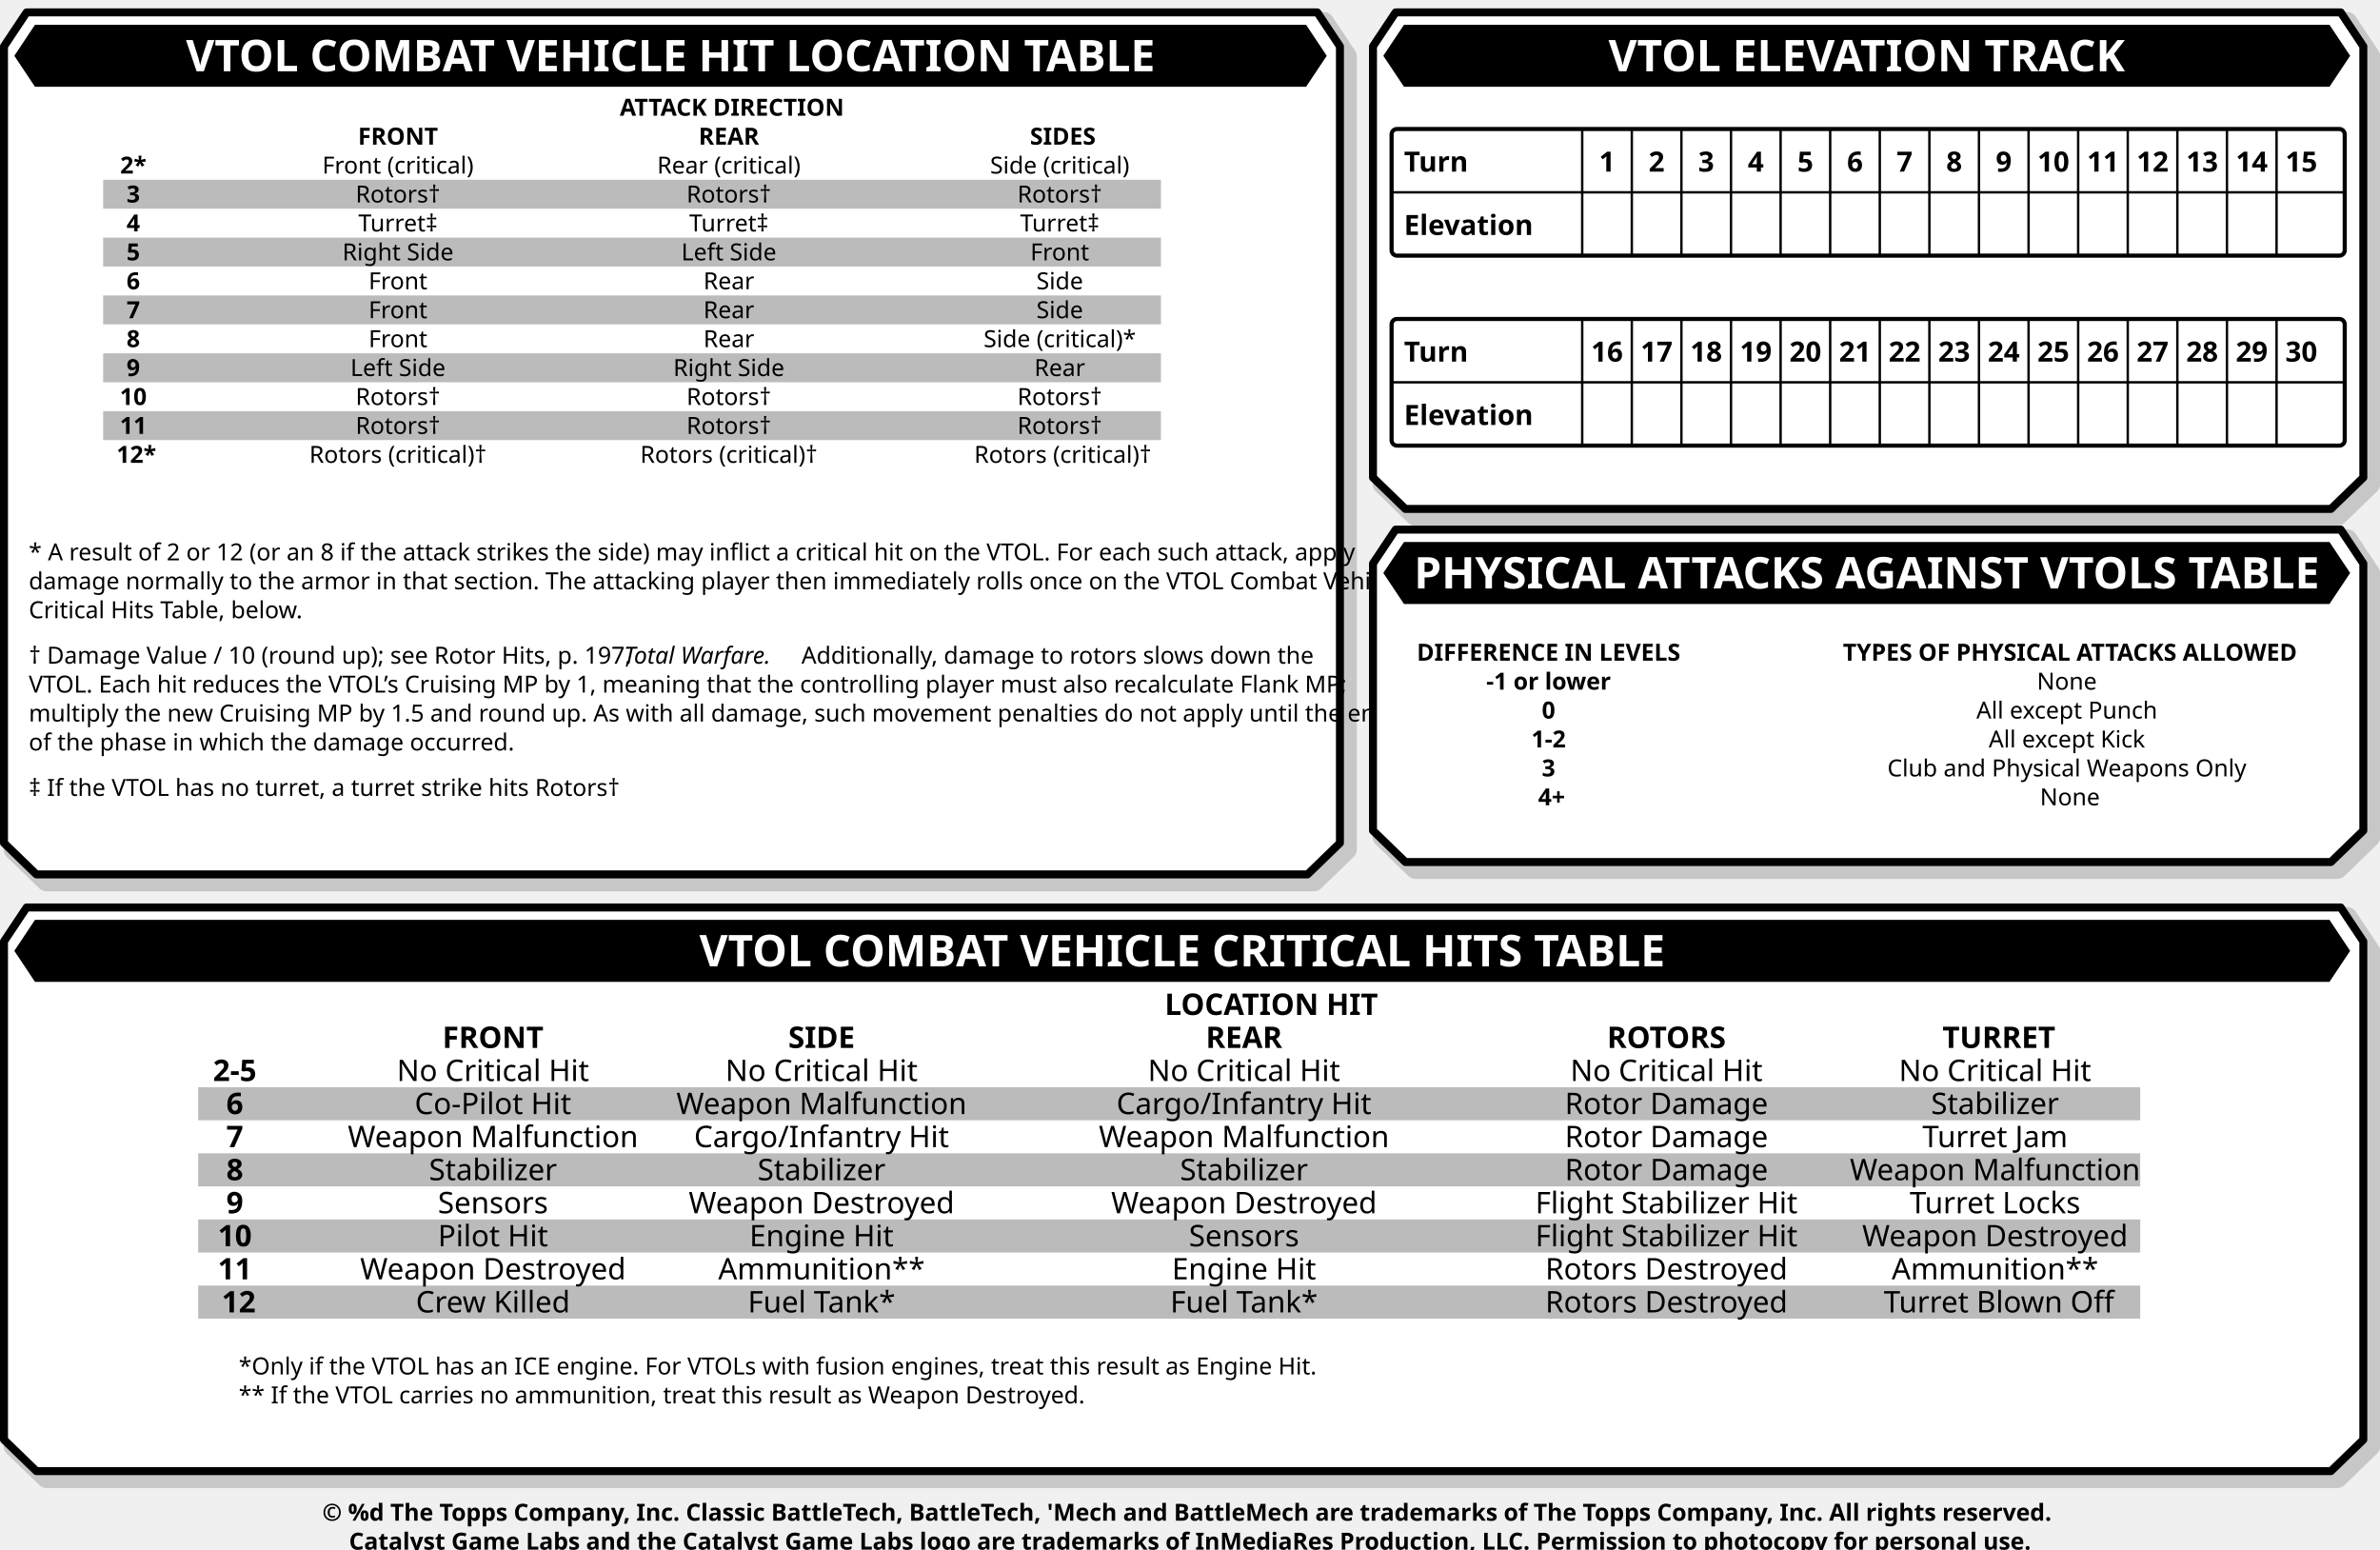
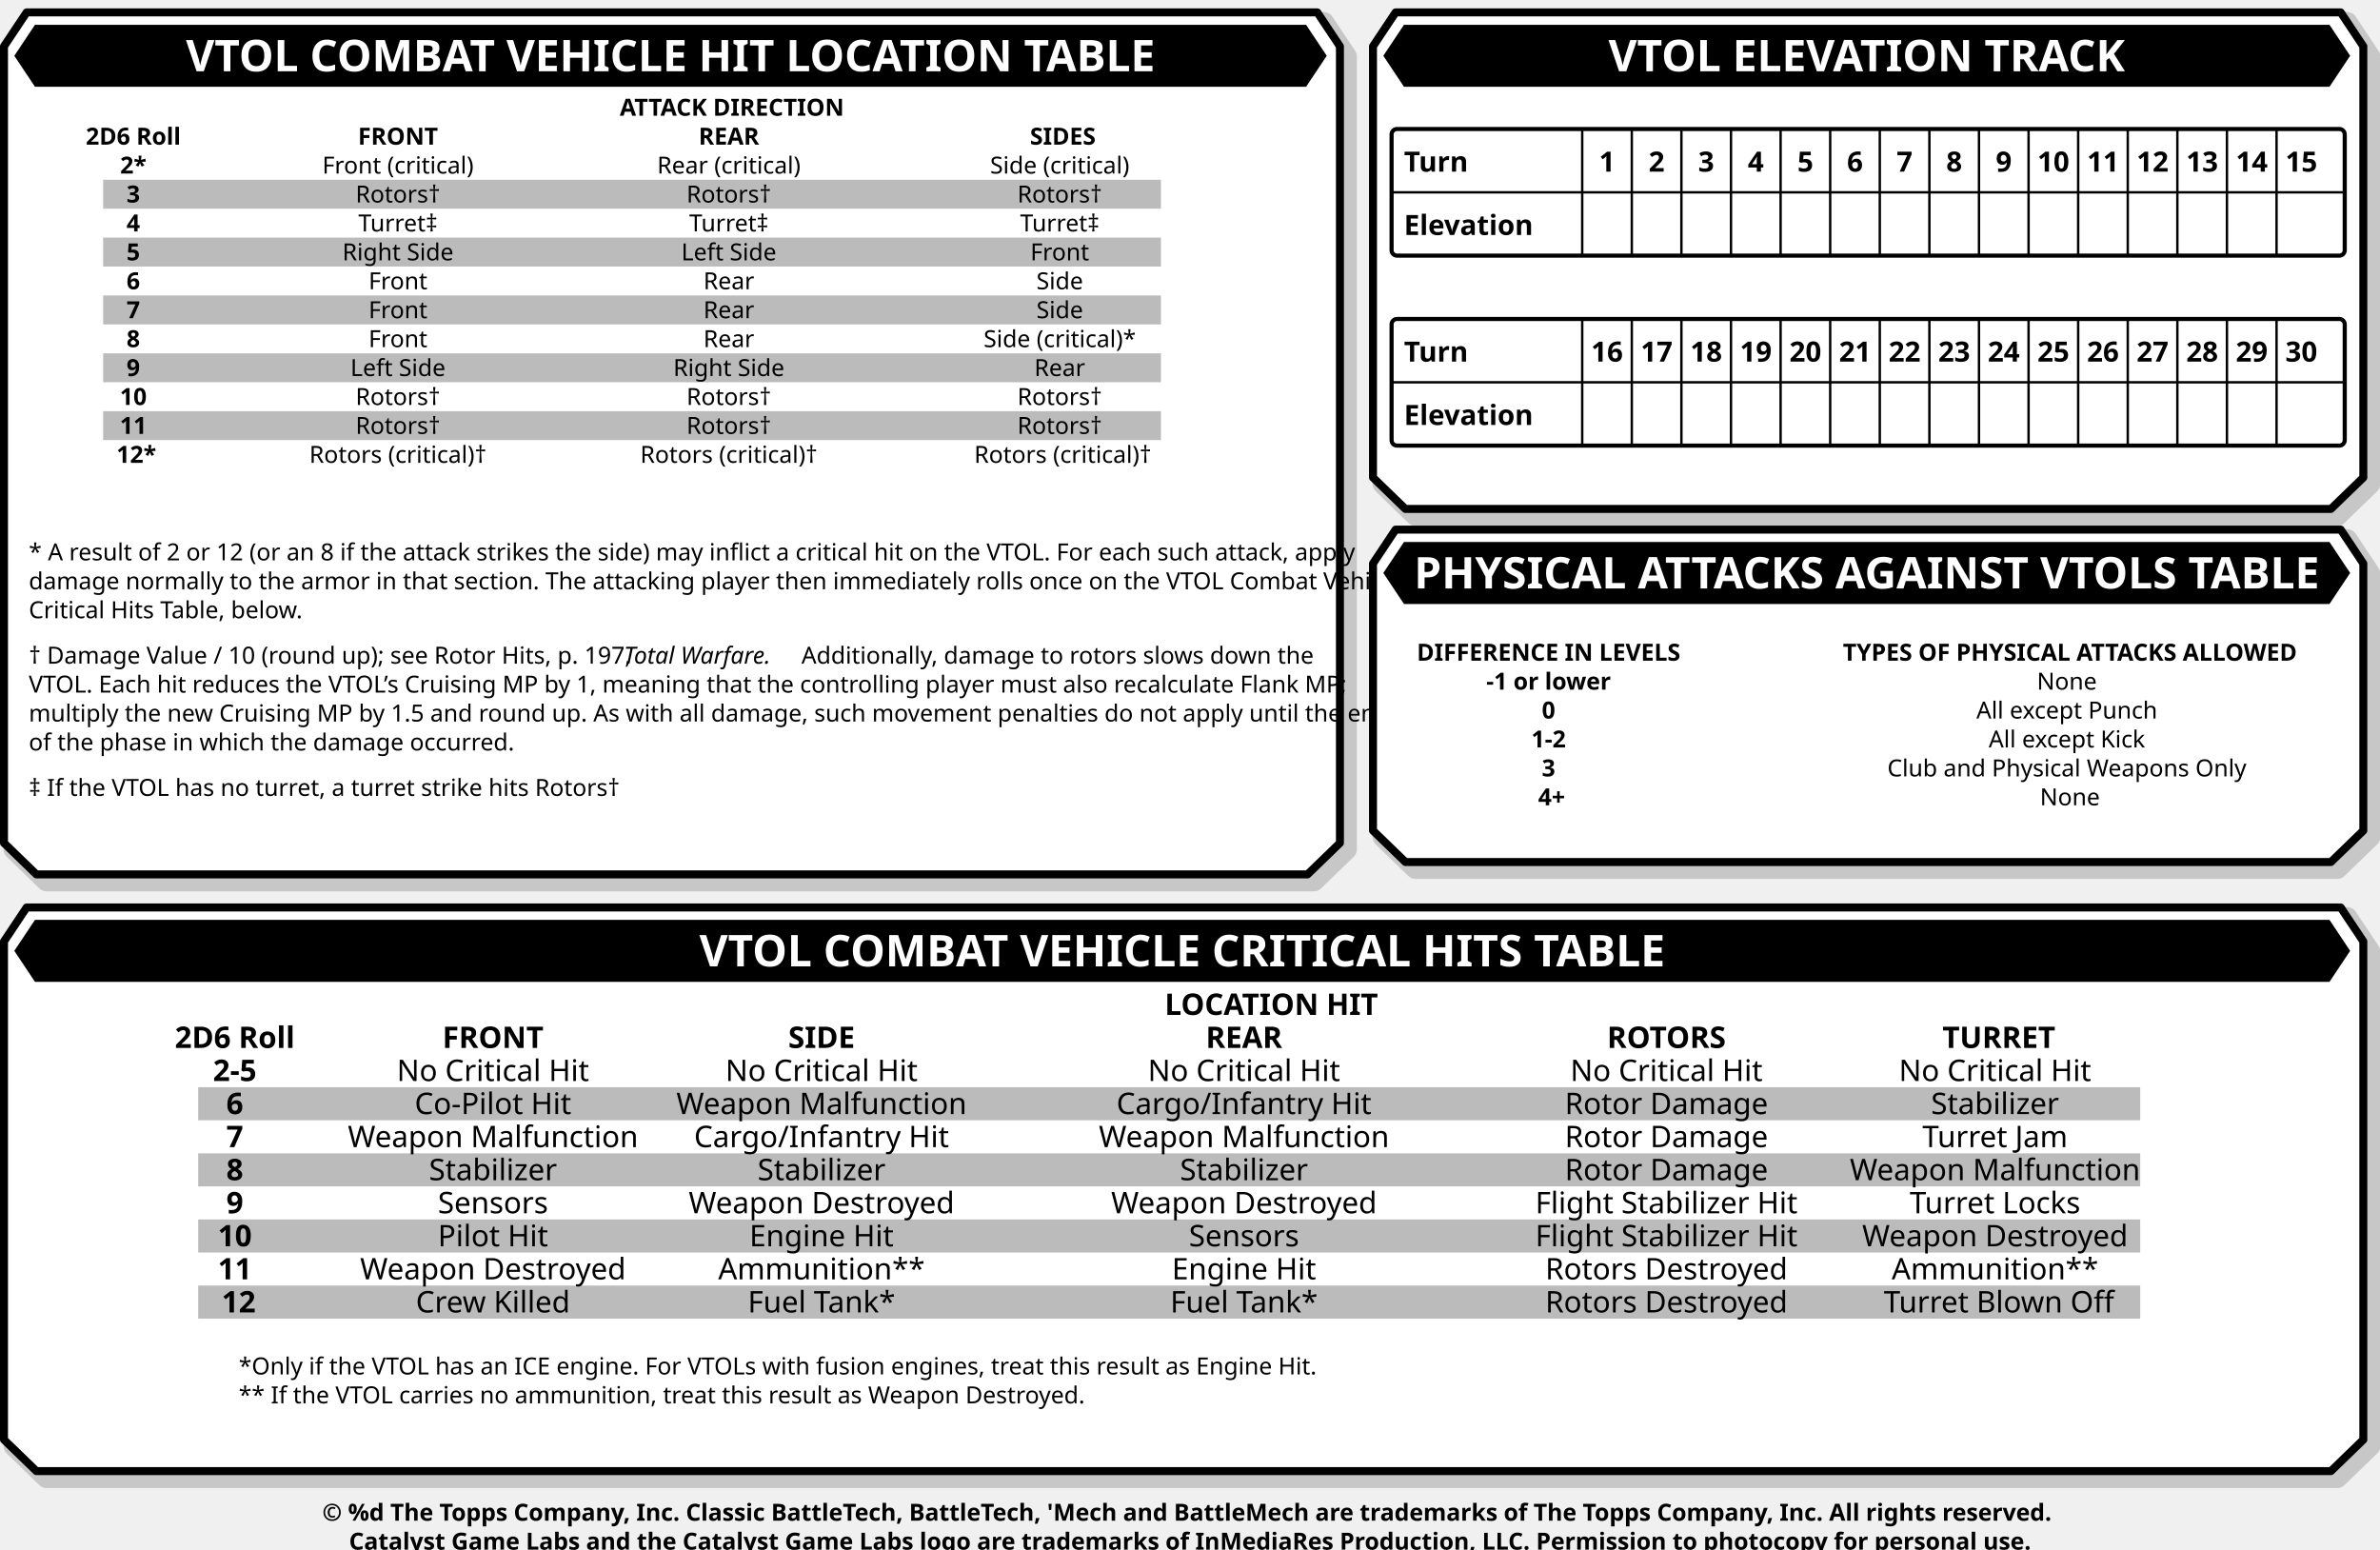
<svg xmlns="http://www.w3.org/2000/svg" contentScriptType="text/ecmascript" width="576.0" zoomAndPan="magnify" contentStyleType="text/css" height="375.0" preserveAspectRatio="xMidYMid meet" version="1.0" id="svg171">
  <defs id="defs171" />
  <g style="mml-color-elements:" id="rs_template">
    <text font-size="5.7px" transform="translate (288.0 375.0)" fill="#000000" text-anchor="middle" font-family="Eurostile" id="footer" font-weight="bold">
      <tspan lengthAdjust="spacingAndGlyphs" x="0.0" id="tspanCopyright" y="-7.000" textLength="547.200">© %d The Topps Company, Inc. Classic BattleTech, BattleTech, 'Mech and BattleMech are trademarks of The Topps Company, Inc. All rights reserved.</tspan>
      <tspan lengthAdjust="spacingAndGlyphs" x="0.0" y="0" textLength="518.400" id="tspan1">Catalyst Game Labs and the Catalyst Game Labs logo are trademarks of InMediaRes Production, LLC. Permission to photocopy for personal use.</tspan>
    </text>
    <g transform="translate(0.966,3)" id="g62">
      <g id="g4">
        <path fill="#ffffff" d="M 2.5,10.714 7.975,2.5 h 311.37 l 5.475,8.214 0,191.786 -7.845,7.6 H 10.345 L 2.5,202.5 Z" stroke-width="5.2" stroke-linejoin="round" stroke="#c7c7c7" id="path1" />
        <path fill="#ffffff" d="M 0,8.214 5.475,0 h 312.37 l 5.475,8.214 0,192.786 -7.845,7.6 H 7.845 L 0,201 Z" stroke-width="1.932" stroke-linejoin="round" stroke="#000000" id="path2" />
        <g transform="translate(2.5,3)" id="g3">
          <path fill="#000000" d="M 0,7.5 4.999,0 h 307.63 l 4.999,7.5 -4.999,7.5 H 4.999 Z" id="path3" />
          <text x="158.814" y="11.25" fill="#ffffff" text-anchor="middle" style="font-style:normal;font-weight:bold;font-size:10.6px;font-family:Eurostile" textLength="180.295" lengthAdjust="spacingAndGlyphs" id="text3">VTOL COMBAT VEHICLE HIT LOCATION TABLE</text>
        </g>
      </g>
      <g id="shade1" style="fill:#bbbbbb" class="tableshading" transform="translate(0,-3)">
        <rect id="rect155" width="256" height="7" x="24" y="43.5" />
        <rect id="rect156" width="256" height="7" x="24" y="57.5" />
        <rect id="rect157" width="256" height="7" x="24" y="71.5" />
        <rect id="rect158" width="256" height="7" x="24" y="85.5" />
        <rect id="rect159" width="256" height="7" x="24" y="99.5" />
      </g>
      <text fill="#000000" x="176.176" y="25" style="font-style:normal;font-weight:bold;font-size:5.7px;font-family:Eurostile" text-anchor="middle" id="text4">ATTACK DIRECTION</text>
      <g transform="translate(0,32)" id="g50">
        <text text-anchor="middle" style="font-style:normal;font-weight:bold;font-size:5.7px;font-family:Eurostile" id="text6">
+           <tspan x="32.032" y="0" id="tspan4">2D6 Roll</tspan>
          <tspan x="96.096" y="0" id="tspan4">FRONT</tspan>
          <tspan x="176.176" y="0" id="tspan5">REAR</tspan>
          <tspan x="256.256" y="0" id="tspan6">SIDES</tspan>
        </text>
        <text text-anchor="middle" style="font-style:normal;font-weight:bold;font-size:5.7px;font-family:Eurostile" id="text17">
          <tspan x="32.032" y="7" id="tspan7">2*</tspan>
          <tspan x="32.032" y="14" id="tspan8">3</tspan>
          <tspan x="32.032" y="21" id="tspan9">4</tspan>
          <tspan x="32.032" y="28" id="tspan10">5</tspan>
          <tspan x="32.032" y="35" id="tspan11">6</tspan>
          <tspan x="32.032" y="42" id="tspan12">7</tspan>
          <tspan x="32.032" y="49" id="tspan13">8</tspan>
          <tspan x="32.032" y="56" id="tspan14">9</tspan>
          <tspan x="32.032" y="63" id="tspan15">10</tspan>
          <tspan x="32.032" y="70" id="tspan16">11</tspan>
          <tspan x="32.032" y="77" id="tspan17">12*</tspan>
        </text>
        <text text-anchor="middle" style="font-style:normal;font-weight:normal;font-size:5.7px;font-family:Eurostile" id="text50">
          <tspan x="96.096" y="7" id="tspan18">Front (critical)</tspan>
          <tspan x="176.176" y="7" id="tspan19">Rear (critical)</tspan>
          <tspan x="256.256" y="7" id="tspan20">Side (critical)</tspan>
          <tspan x="96.096" y="14" id="tspan21">Rotors†</tspan>
          <tspan x="176.176" y="14" id="tspan22">Rotors†</tspan>
          <tspan x="256.256" y="14" id="tspan23">Rotors†</tspan>
          <tspan x="96.096" y="21" id="tspan24">Turret‡</tspan>
          <tspan x="176.176" y="21" id="tspan25">Turret‡</tspan>
          <tspan x="256.256" y="21" id="tspan26">Turret‡</tspan>
          <tspan x="96.096" y="28" id="tspan27">Right Side</tspan>
          <tspan x="176.176" y="28" id="tspan28">Left Side</tspan>
          <tspan x="256.256" y="28" id="tspan29">Front</tspan>
          <tspan x="96.096" y="35" id="tspan30">Front</tspan>
          <tspan x="176.176" y="35" id="tspan31">Rear</tspan>
          <tspan x="256.256" y="35" id="tspan32">Side</tspan>
          <tspan x="96.096" y="42" id="tspan33">Front</tspan>
          <tspan x="176.176" y="42" id="tspan34">Rear</tspan>
          <tspan x="256.256" y="42" id="tspan35">Side</tspan>
          <tspan x="96.096" y="49" id="tspan36">Front</tspan>
          <tspan x="176.176" y="49" id="tspan37">Rear</tspan>
          <tspan x="256.256" y="49" id="tspan38">Side (critical)*</tspan>
          <tspan x="96.096" y="56" id="tspan39">Left Side</tspan>
          <tspan x="176.176" y="56" id="tspan40">Right Side</tspan>
          <tspan x="256.256" y="56" id="tspan41">Rear</tspan>
          <tspan x="96.096" y="63" id="tspan42">Rotors†</tspan>
          <tspan x="176.176" y="63" id="tspan43">Rotors†</tspan>
          <tspan x="256.256" y="63" id="tspan44">Rotors†</tspan>
          <tspan x="96.096" y="70" id="tspan45">Rotors†</tspan>
          <tspan x="176.176" y="70" id="tspan46">Rotors†</tspan>
          <tspan x="256.256" y="70" id="tspan47">Rotors†</tspan>
          <tspan x="96.096" y="77" id="tspan48">Rotors (critical)†</tspan>
          <tspan x="176.176" y="77" id="tspan49">Rotors (critical)†</tspan>
          <tspan x="256.256" y="77" id="tspan50">Rotors (critical)†</tspan>
        </text>
      </g>
      <g transform="translate(0,125.6)" id="g61">
        <text x="6" y="7" fill="#000000" text-anchor="start" style="font-style:normal;font-weight:normal;font-size:5.7px;font-family:Eurostile" textLength="311.32" id="text51" lengthAdjust="spacing">* A result of 2 or 12 (or an 8 if the attack strikes the side) may inflict a critical hit on the VTOL. For each such attack, apply</text>
        <text x="6" y="14" fill="#000000" text-anchor="start" style="font-style:normal;font-weight:normal;font-size:5.7px;font-family:Eurostile" textLength="311.32" id="text52" lengthAdjust="spacing">damage normally to the armor in that section. The attacking player then immediately rolls once on the VTOL Combat Vehicle</text>
        <text fill="#000000" x="6" y="21" style="font-style:normal;font-weight:normal;font-size:5.7px;font-family:Eurostile" text-anchor="start" id="text53">Critical Hits Table, below.</text>
        <g transform="translate(0,4)" id="g59">
          <text x="6" y="28" fill="#000000" text-anchor="start" style="font-style:normal;font-weight:normal;font-size:5.7px;font-family:Eurostile" textLength="143" id="text54" lengthAdjust="spacing">† Damage Value / 10 (round up); see Rotor Hits, p. 197,</text>
          <text x="150" y="28" fill="#000000" text-anchor="start" style="font-style:italic;font-weight:normal;font-size:5.7px;font-family:Eurostile" textLength="38.32" id="text55" lengthAdjust="spacing">Total Warfare.</text>
          <text x="193" y="28" fill="#000000" text-anchor="start" style="font-style:normal;font-weight:normal;font-size:5.7px;font-family:Eurostile" textLength="123.32" id="text56" lengthAdjust="spacing">Additionally, damage to rotors slows down the</text>
          <text x="6" y="35" fill="#000000" text-anchor="start" style="font-style:normal;font-weight:normal;font-size:5.7px;font-family:Eurostile" textLength="311.32" id="text57" lengthAdjust="spacing">VTOL. Each hit reduces the VTOL’s Cruising MP by 1, meaning that the controlling player must also recalculate Flank MP;</text>
          <text x="6" y="42" fill="#000000" text-anchor="start" style="font-style:normal;font-weight:normal;font-size:5.7px;font-family:Eurostile" textLength="311.32" id="text58" lengthAdjust="spacing">multiply the new Cruising MP by 1.5 and round up. As with all damage, such movement penalties do not apply until the end</text>
          <text fill="#000000" x="6" y="49" style="font-style:normal;font-weight:normal;font-size:5.7px;font-family:Eurostile" text-anchor="start" id="text59">of the phase in which the damage occurred.</text>
        </g>
        <g transform="translate(0,8)" id="g60">
          <text x="6" y="56" fill="#000000" text-anchor="start" style="font-style:normal;font-weight:normal;font-size:5.7px;font-family:Eurostile" id="text60">‡ If the VTOL has no turret, a turret strike hits Rotors†</text>
        </g>
      </g>
    </g>
    <g transform="translate(332.286,3)" id="g99">
      <g id="g65">
        <path fill="#ffffff" d="M 2.5,10.714 7.975,2.5 h 227.73 l 5.475,8.214 V 114.06 l -7.845,7.6 H 10.345 L 2.5,114.06 Z" stroke-width="5.2" stroke-linejoin="round" stroke="#c7c7c7" id="path62" />
        <path fill="#ffffff" d="M 0,8.214 5.475,0 h 228.73 l 5.475,8.214 V 112.56 l -7.845,7.6 H 7.845 L 0,112.56 Z" stroke-width="1.932" stroke-linejoin="round" stroke="#000000" id="path63" />
        <g transform="translate(2.5,3)" id="g64">
          <path fill="#000000" d="M 0,7.5 4.999,0 h 223.99 l 4.999,7.5 -4.999,7.5 H 4.999 Z" id="path64" />
          <text x="116.994" y="11.25" fill="#ffffff" text-anchor="middle" style="font-style:normal;font-weight:bold;font-size:10.6px;font-family:Eurostile" textLength="115.026" lengthAdjust="spacingAndGlyphs" id="text64">VTOL ELEVATION TRACK</text>
        </g>
      </g>
      <path fill="none" d="m 4.5,29.531 c 0,-0.726 0.589,-1.315 1.315,-1.315 h 228.05 c 0.726,0 1.315,0.589 1.315,1.315 v 28.018 c 0,0.726 -0.589,1.315 -1.315,1.315 H 5.815 C 5.089,58.864 4.5,58.275 4.5,57.549 Z" stroke-width="1" stroke-linejoin="round" stroke="#000000" id="path65" />
      <path fill="none" stroke-width="0.58" d="M 4.5,43.54 H 235.18 M 50.636,28.216 V 58.864 M 62.639,28.216 V 58.864 M 74.642,28.216 V 58.864 M 86.645,28.216 V 58.864 M 98.648,28.216 v 30.648 m 12.003,-30.648 v 30.648 m 12.003,-30.648 v 30.648 m 12.003,-30.648 v 30.648 m 12.002,-30.648 v 30.648 m 12.003,-30.648 v 30.648 m 12.003,-30.648 v 30.648 m 12.003,-30.648 v 30.648 m 12.003,-30.648 v 30.648 m 12.003,-30.648 v 30.648 m 12.003,-30.648 v 30.648" stroke-linecap="round" stroke-linejoin="miter" stroke="#000000" id="path66" />
      <text fill="#000000" x="7.5" y="38.54" style="font-style:normal;font-weight:bold;font-size:6.76px;font-family:Eurostile" text-anchor="start" id="text66">Turn</text>
      <text fill="#000000" x="7.5" y="53.864" style="font-style:normal;font-weight:bold;font-size:6.76px;font-family:Eurostile" text-anchor="start" id="text67">Elevation</text>
      <text fill="#000000" x="56.637" y="38.54" style="font-style:normal;font-weight:bold;font-size:6.76px;font-family:Eurostile" text-anchor="middle" id="text68">1</text>
      <text fill="#000000" x="68.64" y="38.54" style="font-style:normal;font-weight:bold;font-size:6.76px;font-family:Eurostile" text-anchor="middle" id="text69">2</text>
      <text fill="#000000" x="80.643" y="38.54" style="font-style:normal;font-weight:bold;font-size:6.76px;font-family:Eurostile" text-anchor="middle" id="text70">3</text>
      <text fill="#000000" x="92.646" y="38.54" style="font-style:normal;font-weight:bold;font-size:6.76px;font-family:Eurostile" text-anchor="middle" id="text71">4</text>
      <text fill="#000000" x="104.649" y="38.54" style="font-style:normal;font-weight:bold;font-size:6.76px;font-family:Eurostile" text-anchor="middle" id="text72">5</text>
      <text fill="#000000" x="116.652" y="38.54" style="font-style:normal;font-weight:bold;font-size:6.76px;font-family:Eurostile" text-anchor="middle" id="text73">6</text>
      <text fill="#000000" x="128.655" y="38.54" style="font-style:normal;font-weight:bold;font-size:6.76px;font-family:Eurostile" text-anchor="middle" id="text74">7</text>
      <text fill="#000000" x="140.658" y="38.54" style="font-style:normal;font-weight:bold;font-size:6.76px;font-family:Eurostile" text-anchor="middle" id="text75">8</text>
      <text fill="#000000" x="152.661" y="38.54" style="font-style:normal;font-weight:bold;font-size:6.76px;font-family:Eurostile" text-anchor="middle" id="text76">9</text>
      <text fill="#000000" x="164.664" y="38.54" style="font-style:normal;font-weight:bold;font-size:6.76px;font-family:Eurostile" text-anchor="middle" id="text77">10</text>
      <text fill="#000000" x="176.667" y="38.54" style="font-style:normal;font-weight:bold;font-size:6.76px;font-family:Eurostile" text-anchor="middle" id="text78">11</text>
      <text fill="#000000" x="188.67" y="38.54" style="font-style:normal;font-weight:bold;font-size:6.76px;font-family:Eurostile" text-anchor="middle" id="text79">12</text>
      <text fill="#000000" x="200.673" y="38.54" style="font-style:normal;font-weight:bold;font-size:6.76px;font-family:Eurostile" text-anchor="middle" id="text80">13</text>
      <text fill="#000000" x="212.676" y="38.54" style="font-style:normal;font-weight:bold;font-size:6.76px;font-family:Eurostile" text-anchor="middle" id="text81">14</text>
      <text fill="#000000" x="224.679" y="38.54" style="font-style:normal;font-weight:bold;font-size:6.76px;font-family:Eurostile" text-anchor="middle" id="text82">15</text>
      <path fill="none" d="m 4.5,75.503 c 0,-0.726 0.589,-1.315 1.315,-1.315 h 228.05 c 0.726,0 1.315,0.589 1.315,1.315 v 28.018 c 0,0.726 -0.589,1.315 -1.315,1.315 H 5.815 c -0.726,0 -1.315,-0.589 -1.315,-1.315 z" stroke-width="1" stroke-linejoin="round" stroke="#000000" id="path82" />
      <path fill="none" stroke-width="0.58" d="M 4.5,89.512 H 235.18 M 50.636,74.188 v 30.648 M 62.639,74.188 v 30.648 M 74.642,74.188 v 30.648 M 86.645,74.188 v 30.648 M 98.648,74.188 v 30.648 m 12.003,-30.648 v 30.648 m 12.003,-30.648 v 30.648 m 12.003,-30.648 v 30.648 m 12.002,-30.648 v 30.648 m 12.003,-30.648 v 30.648 m 12.003,-30.648 v 30.648 m 12.003,-30.648 v 30.648 m 12.003,-30.648 v 30.648 m 12.003,-30.648 v 30.648 m 12.003,-30.648 v 30.648" stroke-linecap="round" stroke-linejoin="miter" stroke="#000000" id="path83" />
      <text fill="#000000" x="7.5" y="84.512" style="font-style:normal;font-weight:bold;font-size:6.76px;font-family:Eurostile" text-anchor="start" id="text83">Turn</text>
      <text fill="#000000" x="7.5" y="99.836" style="font-style:normal;font-weight:bold;font-size:6.76px;font-family:Eurostile" text-anchor="start" id="text84">Elevation</text>
      <text fill="#000000" x="56.637" y="84.512" style="font-style:normal;font-weight:bold;font-size:6.76px;font-family:Eurostile" text-anchor="middle" id="text85">16</text>
      <text fill="#000000" x="68.64" y="84.512" style="font-style:normal;font-weight:bold;font-size:6.76px;font-family:Eurostile" text-anchor="middle" id="text86">17</text>
      <text fill="#000000" x="80.643" y="84.512" style="font-style:normal;font-weight:bold;font-size:6.76px;font-family:Eurostile" text-anchor="middle" id="text87">18</text>
      <text fill="#000000" x="92.646" y="84.512" style="font-style:normal;font-weight:bold;font-size:6.76px;font-family:Eurostile" text-anchor="middle" id="text88">19</text>
      <text fill="#000000" x="104.649" y="84.512" style="font-style:normal;font-weight:bold;font-size:6.76px;font-family:Eurostile" text-anchor="middle" id="text89">20</text>
      <text fill="#000000" x="116.652" y="84.512" style="font-style:normal;font-weight:bold;font-size:6.76px;font-family:Eurostile" text-anchor="middle" id="text90">21</text>
      <text fill="#000000" x="128.655" y="84.512" style="font-style:normal;font-weight:bold;font-size:6.76px;font-family:Eurostile" text-anchor="middle" id="text91">22</text>
      <text fill="#000000" x="140.658" y="84.512" style="font-style:normal;font-weight:bold;font-size:6.76px;font-family:Eurostile" text-anchor="middle" id="text92">23</text>
      <text fill="#000000" x="152.661" y="84.512" style="font-style:normal;font-weight:bold;font-size:6.76px;font-family:Eurostile" text-anchor="middle" id="text93">24</text>
      <text fill="#000000" x="164.664" y="84.512" style="font-style:normal;font-weight:bold;font-size:6.76px;font-family:Eurostile" text-anchor="middle" id="text94">25</text>
      <text fill="#000000" x="176.667" y="84.512" style="font-style:normal;font-weight:bold;font-size:6.76px;font-family:Eurostile" text-anchor="middle" id="text95">26</text>
      <text fill="#000000" x="188.67" y="84.512" style="font-style:normal;font-weight:bold;font-size:6.76px;font-family:Eurostile" text-anchor="middle" id="text96">27</text>
      <text fill="#000000" x="200.673" y="84.512" style="font-style:normal;font-weight:bold;font-size:6.76px;font-family:Eurostile" text-anchor="middle" id="text97">28</text>
      <text fill="#000000" x="212.676" y="84.512" style="font-style:normal;font-weight:bold;font-size:6.76px;font-family:Eurostile" text-anchor="middle" id="text98">29</text>
      <text fill="#000000" x="224.679" y="84.512" style="font-style:normal;font-weight:bold;font-size:6.76px;font-family:Eurostile" text-anchor="middle" id="text99">30</text>
    </g>
    <g transform="translate(332.286,128.16)" id="g114">
      <g id="g102">
        <path fill="#ffffff" d="M 2.5,10.714 7.975,2.5 h 227.73 l 5.475,8.214 V 74.34 l -7.845,7.6 H 10.345 L 2.5,74.34 Z" stroke-width="5.2" stroke-linejoin="round" stroke="#c7c7c7" id="path99" />
        <path fill="#ffffff" d="M 0,8.214 5.475,0 h 228.73 l 5.475,8.214 V 72.84 l -7.845,7.6 H 7.845 L 0,72.84 Z" stroke-width="1.932" stroke-linejoin="round" stroke="#000000" id="path100" />
        <g transform="translate(2.5,3)" id="g101">
          <path fill="#000000" d="M 0,7.5 4.999,0 h 223.99 l 4.999,7.5 -4.999,7.5 H 4.999 Z" id="path101" />
          <text x="116.994" y="11.25" fill="#ffffff" text-anchor="middle" style="font-style:normal;font-weight:bold;font-size:10.6px;font-family:Eurostile" textLength="203.386" lengthAdjust="spacingAndGlyphs" id="text101">PHYSICAL ATTACKS AGAINST VTOLS TABLE</text>
        </g>
      </g>
      <g transform="translate(3,31.72)" id="g113">
        <text text-anchor="middle" style="font-style:normal;font-weight:bold;font-size:5.7px;font-family:Eurostile" id="text102">
          <tspan x="165.676" y="0" id="tspan102">TYPES OF PHYSICAL ATTACKS ALLOWED</tspan>
        </text>
        <text text-anchor="middle" style="font-style:normal;font-weight:bold;font-size:5.7px;font-family:Eurostile" id="text108">
          <tspan x="40.236" y="0" id="tspan103">DIFFERENCE IN LEVELS</tspan>
          <tspan x="40.236" y="7" id="tspan104">-1 or lower</tspan>
          <tspan x="40.236" y="14" id="tspan105">0</tspan>
          <tspan x="40.236" y="21" id="tspan106">1-2</tspan>
          <tspan x="40.236" y="28" id="tspan107">3</tspan>
          <tspan x="40.236" y="35" id="tspan108">4+</tspan>
        </text>
        <text text-anchor="middle" style="font-style:normal;font-weight:normal;font-size:5.7px;font-family:Eurostile" id="text113">
          <tspan x="165.676" y="7" id="tspan109">None</tspan>
          <tspan x="165.676" y="14" id="tspan110">All except Punch</tspan>
          <tspan x="165.676" y="21" id="tspan111">All except Kick</tspan>
          <tspan x="165.676" y="28" id="tspan112">Club and Physical Weapons Only</tspan>
          <tspan x="165.676" y="35" id="tspan113">None</tspan>
        </text>
      </g>
    </g>
    <g transform="translate(0.966,219.6)" id="g171">
      <g id="g117">
        <path fill="#ffffff" d="M 2.5,10.714 7.975,2.5 h 559.05 l 5.475,8.214 V 130.3 l -7.845,7.6 H 10.345 L 2.5,130.3 Z" stroke-width="5.2" stroke-linejoin="round" stroke="#c7c7c7" id="path114" />
        <path fill="#ffffff" d="M 0,8.214 5.475,0 h 560.05 L 571,8.214 V 128.8 l -7.845,7.6 H 7.845 L 0,128.8 Z" stroke-width="1.932" stroke-linejoin="round" stroke="#000000" id="path115" />
        <g transform="translate(2.5,3)" id="g116">
          <path fill="#000000" d="M 0,7.5 4.999,0 h 555.31 l 4.999,7.5 -4.999,7.5 H 4.999 Z" id="path116" />
          <text x="282.654" y="11.25" fill="#ffffff" text-anchor="middle" style="font-style:normal;font-weight:bold;font-size:10.6px;font-family:Eurostile" textLength="213.815" lengthAdjust="spacingAndGlyphs" id="text116">VTOL COMBAT VEHICLE CRITICAL HITS TABLE</text>
        </g>
      </g>
      <g id="shade2" class="tableshading" style="fill:#bbbbbb" transform="translate(0,-219.5)">
        <rect id="rect160" width="470" height="8" x="47" y="263" />
        <rect id="rect161" width="470" height="8" x="47" y="279" />
        <rect id="rect162" width="470" height="8" x="47" y="295" />
        <rect id="rect163" width="470" height="8" x="47" y="311" />
      </g>
      <text fill="#000000" x="306.72" y="26" style="font-style:normal;font-weight:bold;font-size:7.2px;font-family:Eurostile" text-anchor="middle" id="text117">LOCATION HIT</text>
      <g transform="translate(0,34)" id="g169">
        <text text-anchor="middle" style="font-style:normal;font-weight:bold;font-size:7.2px;font-family:Eurostile" id="text121">
+           <tspan x="56.8" y="0" id="tspan117">2D6 Roll</tspan>
          <tspan x="119.28" y="0" id="tspan117">FRONT</tspan>
          <tspan x="198.8" y="0" id="tspan118">SIDE</tspan>
          <tspan x="301.04" y="0" id="tspan119">REAR</tspan>
          <tspan x="403.28" y="0" id="tspan120">ROTORS</tspan>
          <tspan x="482.8" y="0" id="tspan121">TURRET</tspan>
        </text>
        <text text-anchor="middle" style="font-style:normal;font-weight:bold;font-size:7.2px;font-family:Eurostile" id="text129">
          <tspan x="56.8" y="8" id="tspan122">2-5</tspan>
          <tspan x="56.8" y="16" id="tspan123">6</tspan>
          <tspan x="56.8" y="24" id="tspan124">7</tspan>
          <tspan x="56.8" y="32" id="tspan125">8</tspan>
          <tspan x="56.8" y="40" id="tspan126">9</tspan>
          <tspan x="56.8" y="48" id="tspan127">10</tspan>
          <tspan x="56.8" y="56" id="tspan128">11</tspan>
          <tspan x="56.8" y="64" id="tspan129">12</tspan>
        </text>
        <text text-anchor="middle" style="font-style:normal;font-weight:normal;font-size:7.2px;font-family:Eurostile" id="text169">
          <tspan x="119.28" y="8" id="tspan130">No Critical Hit</tspan>
          <tspan x="198.8" y="8" id="tspan131">No Critical Hit</tspan>
          <tspan x="301.04" y="8" id="tspan132">No Critical Hit</tspan>
          <tspan x="403.28" y="8" id="tspan133">No Critical Hit</tspan>
          <tspan x="482.8" y="8" id="tspan134">No Critical Hit</tspan>
          <tspan x="119.28" y="16" id="tspan135">Co-Pilot Hit</tspan>
          <tspan x="198.8" y="16" id="tspan136">Weapon Malfunction</tspan>
          <tspan x="301.04" y="16" id="tspan137">Cargo/Infantry Hit</tspan>
          <tspan x="403.28" y="16" id="tspan138">Rotor Damage</tspan>
          <tspan x="482.8" y="16" id="tspan139">Stabilizer</tspan>
          <tspan x="119.28" y="24" id="tspan140">Weapon Malfunction</tspan>
          <tspan x="198.8" y="24" id="tspan141">Cargo/Infantry Hit</tspan>
          <tspan x="301.04" y="24" id="tspan142">Weapon Malfunction</tspan>
          <tspan x="403.28" y="24" id="tspan143">Rotor Damage</tspan>
          <tspan x="482.8" y="24" id="tspan144">Turret Jam</tspan>
          <tspan x="119.28" y="32" id="tspan145">Stabilizer</tspan>
          <tspan x="198.8" y="32" id="tspan146">Stabilizer</tspan>
          <tspan x="301.04" y="32" id="tspan147">Stabilizer</tspan>
          <tspan x="403.28" y="32" id="tspan148">Rotor Damage</tspan>
          <tspan x="482.8" y="32" id="tspan149">Weapon Malfunction</tspan>
          <tspan x="119.28" y="40" id="tspan150">Sensors</tspan>
          <tspan x="198.8" y="40" id="tspan151">Weapon Destroyed</tspan>
          <tspan x="301.04" y="40" id="tspan152">Weapon Destroyed</tspan>
          <tspan x="403.28" y="40" id="tspan153">Flight Stabilizer Hit</tspan>
          <tspan x="482.8" y="40" id="tspan154">Turret Locks</tspan>
          <tspan x="119.28" y="48" id="tspan155">Pilot Hit</tspan>
          <tspan x="198.8" y="48" id="tspan156">Engine Hit</tspan>
          <tspan x="301.04" y="48" id="tspan157">Sensors</tspan>
          <tspan x="403.28" y="48" id="tspan158">Flight Stabilizer Hit</tspan>
          <tspan x="482.8" y="48" id="tspan159">Weapon Destroyed</tspan>
          <tspan x="119.28" y="56" id="tspan160">Weapon Destroyed</tspan>
          <tspan x="198.8" y="56" id="tspan161">Ammunition**</tspan>
          <tspan x="301.04" y="56" id="tspan162">Engine Hit</tspan>
          <tspan x="403.28" y="56" id="tspan163">Rotors Destroyed</tspan>
          <tspan x="482.8" y="56" id="tspan164">Ammunition**</tspan>
          <tspan x="119.28" y="64" id="tspan165">Crew Killed</tspan>
          <tspan x="198.8" y="64" id="tspan166">Fuel Tank*</tspan>
          <tspan x="301.04" y="64" id="tspan167">Fuel Tank*</tspan>
          <tspan x="403.28" y="64" id="tspan168">Rotors Destroyed</tspan>
          <tspan x="482.8" y="64" id="tspan169">Turret Blown Off</tspan>
        </text>
      </g>
      <text fill="#000000" x="56.8" y="113" style="font-style:normal;font-weight:normal;font-size:5.7px;font-family:Eurostile" text-anchor="start" id="text170">*Only if the VTOL has an ICE engine. For VTOLs with fusion engines, treat this result as Engine Hit.</text>
      <text fill="#000000" x="56.8" y="120" style="font-style:normal;font-weight:normal;font-size:5.7px;font-family:Eurostile" text-anchor="start" id="text171">** If the VTOL carries no ammunition, treat this result as Weapon Destroyed.</text>
    </g>
  </g>
</svg>
